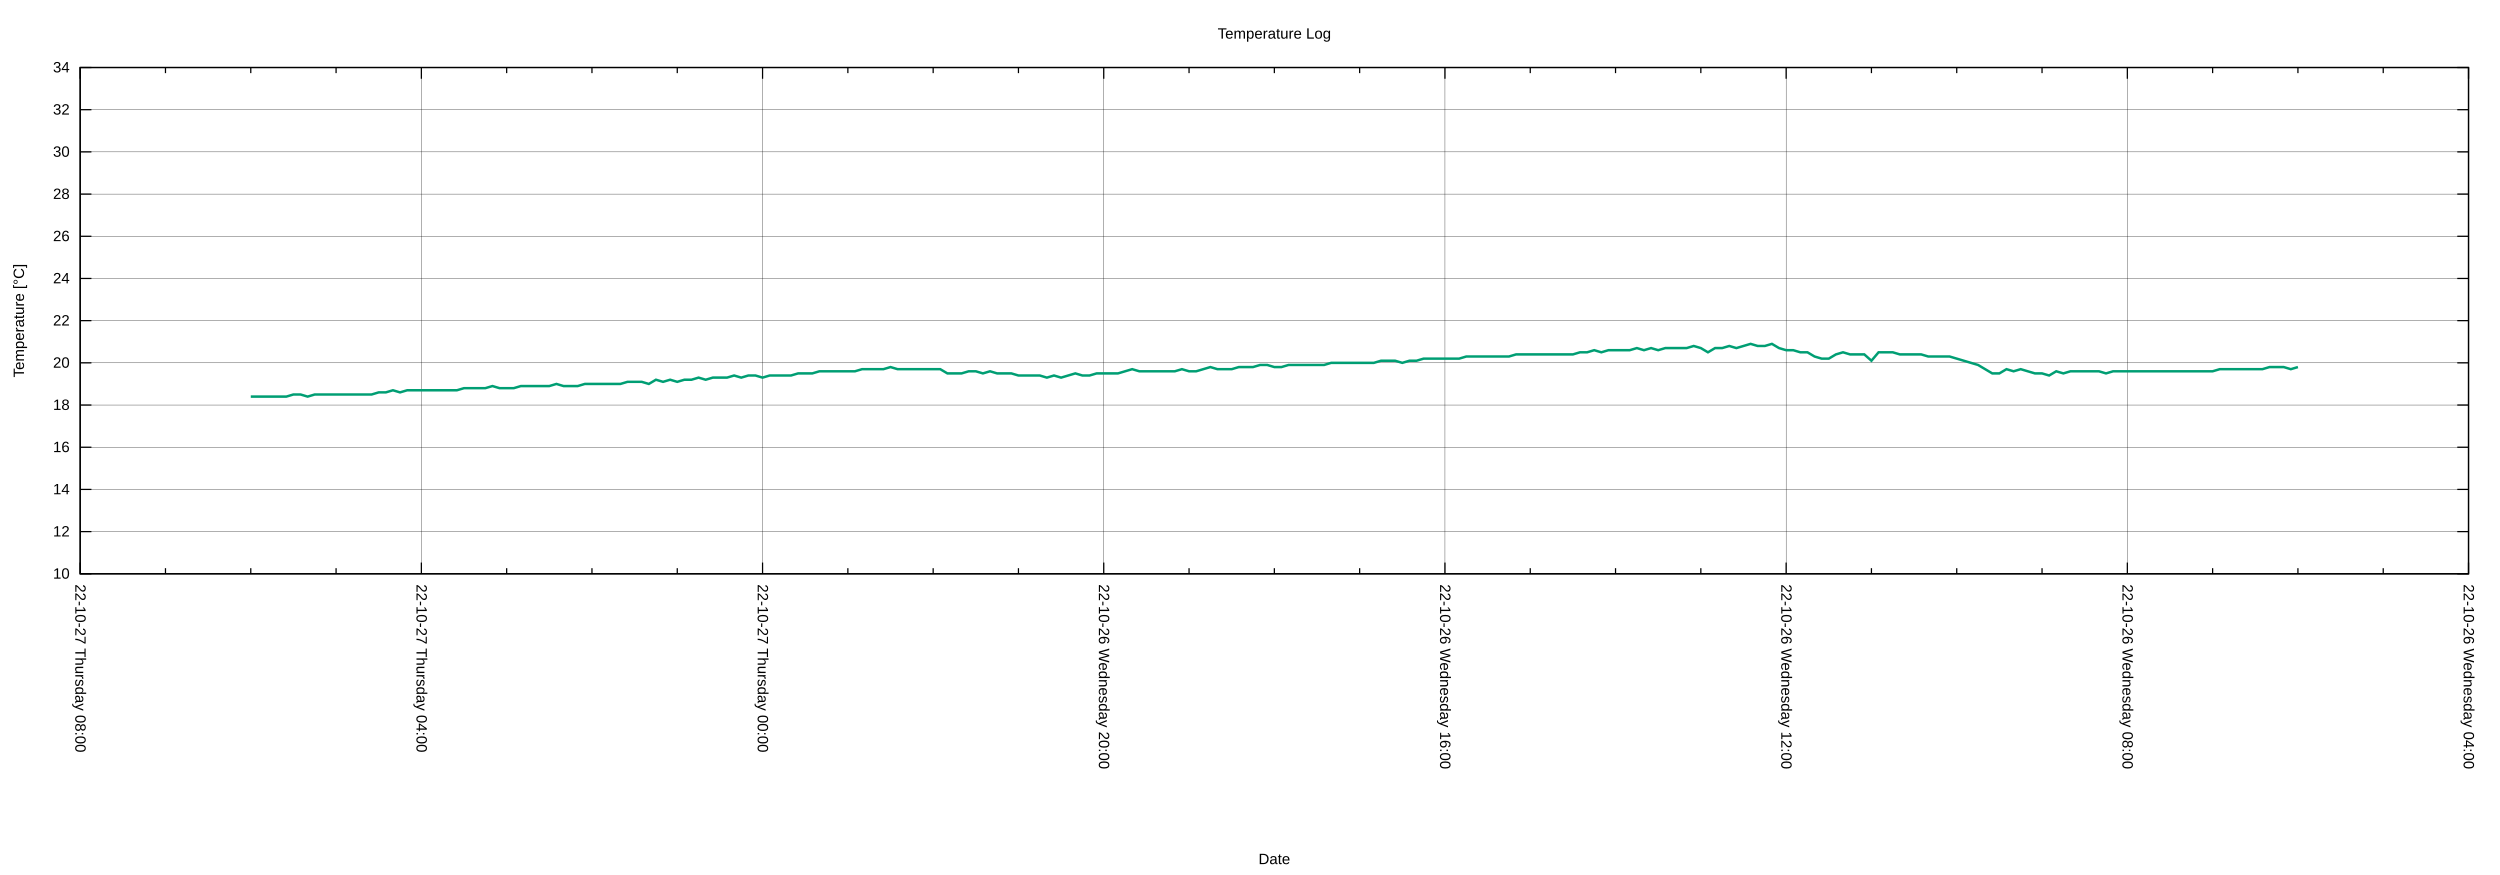
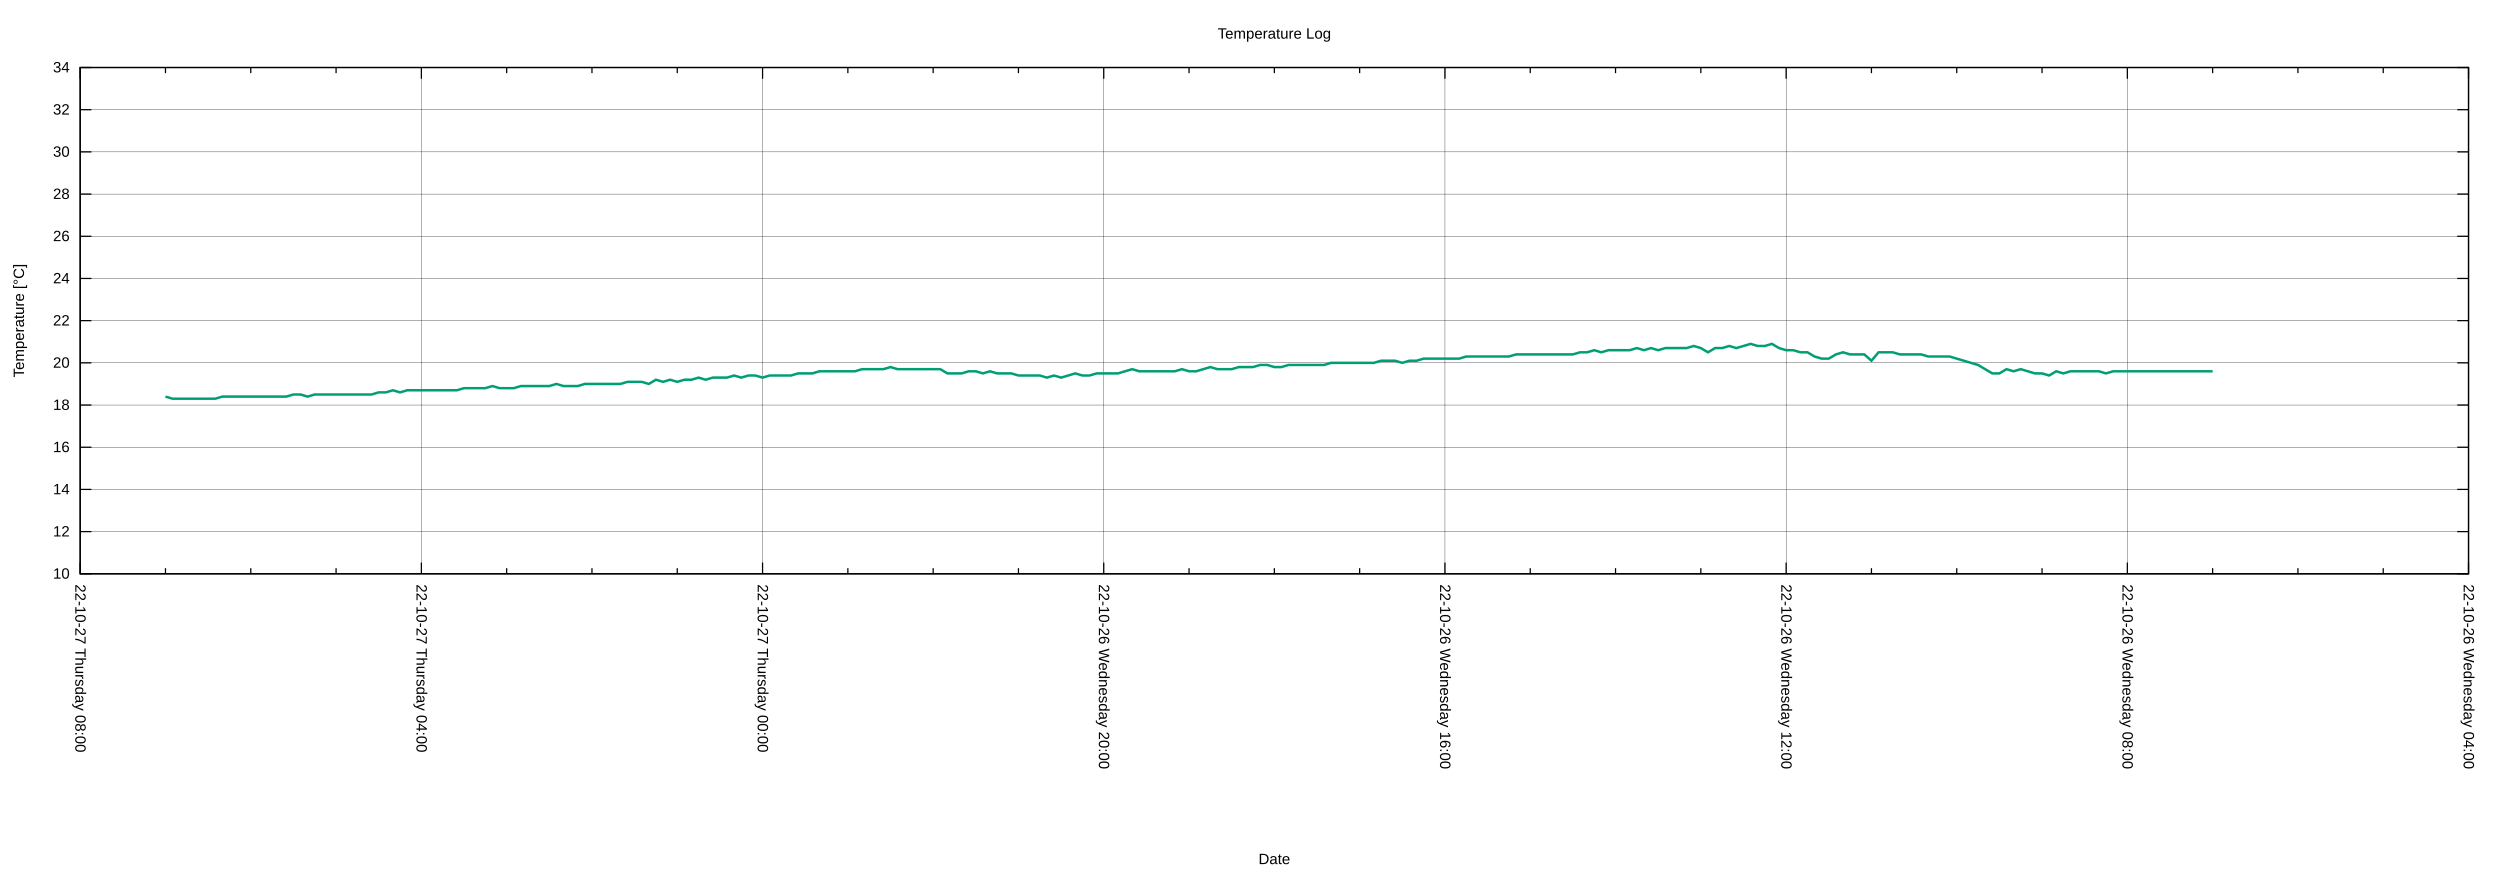
<svg xmlns="http://www.w3.org/2000/svg" xmlns:xlink="http://www.w3.org/1999/xlink" width="2000" height="700" viewBox="0 0 2000 700">
  <g id="gnuplot_canvas">
    <rect x="0" y="0" width="2000" height="700" fill="none" />
    <defs>
      <circle id="gpDot" r="0.5" stroke-width="0.5" stroke="currentColor" />
      <path id="gpPt0" stroke-width="0.222" stroke="currentColor" d="M-1,0 h2 M0,-1 v2" />
      <path id="gpPt1" stroke-width="0.222" stroke="currentColor" d="M-1,-1 L1,1 M1,-1 L-1,1" />
      <path id="gpPt2" stroke-width="0.222" stroke="currentColor" d="M-1,0 L1,0 M0,-1 L0,1 M-1,-1 L1,1 M-1,1 L1,-1" />
      <rect id="gpPt3" stroke-width="0.222" stroke="currentColor" x="-1" y="-1" width="2" height="2" />
      <rect id="gpPt4" stroke-width="0.222" stroke="currentColor" fill="currentColor" x="-1" y="-1" width="2" height="2" />
      <circle id="gpPt5" stroke-width="0.222" stroke="currentColor" cx="0" cy="0" r="1" />
      <use xlink:href="#gpPt5" id="gpPt6" fill="currentColor" stroke="none" />
      <path id="gpPt7" stroke-width="0.222" stroke="currentColor" d="M0,-1.33 L-1.33,0.67 L1.33,0.67 z" />
      <use xlink:href="#gpPt7" id="gpPt8" fill="currentColor" stroke="none" />
      <use xlink:href="#gpPt7" id="gpPt9" stroke="currentColor" transform="rotate(180)" />
      <use xlink:href="#gpPt9" id="gpPt10" fill="currentColor" stroke="none" />
      <use xlink:href="#gpPt3" id="gpPt11" stroke="currentColor" transform="rotate(45)" />
      <use xlink:href="#gpPt11" id="gpPt12" fill="currentColor" stroke="none" />
      <path id="gpPt13" stroke-width="0.222" stroke="currentColor" d="M0,1.330 L1.265,0.411 L0.782,-1.067 L-0.782,-1.076 L-1.265,0.411 z" />
      <use xlink:href="#gpPt13" id="gpPt14" fill="currentColor" stroke="none" />
      <filter id="textbox" filterUnits="objectBoundingBox" x="0" y="0" height="1" width="1">
        <feFlood flood-color="white" flood-opacity="1" result="bgnd" />
        <feComposite in="SourceGraphic" in2="bgnd" operator="atop" />
      </filter>
      <filter id="greybox" filterUnits="objectBoundingBox" x="0" y="0" height="1" width="1">
        <feFlood flood-color="lightgrey" flood-opacity="1" result="grey" />
        <feComposite in="SourceGraphic" in2="grey" operator="atop" />
      </filter>
    </defs>
    <g fill="none" color="white" stroke="currentColor" stroke-width="1.00" stroke-linecap="butt" stroke-linejoin="miter">
</g>
    <g fill="none" color="black" stroke="currentColor" stroke-width="1.00" stroke-linecap="butt" stroke-linejoin="miter">
</g>
    <g fill="none" color="black" stroke="black" stroke-width="0.25" stroke-linecap="butt" stroke-linejoin="miter">
</g>
    <g fill="none" color="black" stroke="currentColor" stroke-width="0.25" stroke-linecap="butt" stroke-linejoin="miter">
      <path stroke="black" class="gridline" d="M64.14,459.04 L1974.82,459.04  " />
    </g>
    <g fill="none" color="black" stroke="black" stroke-width="1.00" stroke-linecap="butt" stroke-linejoin="miter">
</g>
    <g fill="none" color="black" stroke="currentColor" stroke-width="1.00" stroke-linecap="butt" stroke-linejoin="miter">
      <path stroke="black" d="M64.14,459.04 L73.14,459.04 M1974.82,459.04 L1965.82,459.04  " />
      <g transform="translate(55.75,462.94)" stroke="none" fill="black" font-family="Arial" font-size="12.00" text-anchor="end">
        <text>
          <tspan font-family="Arial"> 10</tspan>
        </text>
      </g>
    </g>
    <g fill="none" color="black" stroke="currentColor" stroke-width="1.00" stroke-linecap="butt" stroke-linejoin="miter">
</g>
    <g fill="none" color="black" stroke="black" stroke-width="0.25" stroke-linecap="butt" stroke-linejoin="miter">
</g>
    <g fill="none" color="black" stroke="currentColor" stroke-width="0.25" stroke-linecap="butt" stroke-linejoin="miter">
      <path stroke="black" class="gridline" d="M64.14,425.29 L1974.82,425.29  " />
    </g>
    <g fill="none" color="black" stroke="black" stroke-width="1.00" stroke-linecap="butt" stroke-linejoin="miter">
</g>
    <g fill="none" color="black" stroke="currentColor" stroke-width="1.00" stroke-linecap="butt" stroke-linejoin="miter">
      <path stroke="black" d="M64.14,425.29 L73.14,425.29 M1974.82,425.29 L1965.82,425.29  " />
      <g transform="translate(55.75,429.19)" stroke="none" fill="black" font-family="Arial" font-size="12.00" text-anchor="end">
        <text>
          <tspan font-family="Arial"> 12</tspan>
        </text>
      </g>
    </g>
    <g fill="none" color="black" stroke="currentColor" stroke-width="1.00" stroke-linecap="butt" stroke-linejoin="miter">
</g>
    <g fill="none" color="black" stroke="black" stroke-width="0.25" stroke-linecap="butt" stroke-linejoin="miter">
</g>
    <g fill="none" color="black" stroke="currentColor" stroke-width="0.25" stroke-linecap="butt" stroke-linejoin="miter">
      <path stroke="black" class="gridline" d="M64.14,391.53 L1974.82,391.53  " />
    </g>
    <g fill="none" color="black" stroke="black" stroke-width="1.00" stroke-linecap="butt" stroke-linejoin="miter">
</g>
    <g fill="none" color="black" stroke="currentColor" stroke-width="1.00" stroke-linecap="butt" stroke-linejoin="miter">
      <path stroke="black" d="M64.14,391.53 L73.14,391.53 M1974.82,391.53 L1965.82,391.53  " />
      <g transform="translate(55.75,395.43)" stroke="none" fill="black" font-family="Arial" font-size="12.00" text-anchor="end">
        <text>
          <tspan font-family="Arial"> 14</tspan>
        </text>
      </g>
    </g>
    <g fill="none" color="black" stroke="currentColor" stroke-width="1.00" stroke-linecap="butt" stroke-linejoin="miter">
</g>
    <g fill="none" color="black" stroke="black" stroke-width="0.25" stroke-linecap="butt" stroke-linejoin="miter">
</g>
    <g fill="none" color="black" stroke="currentColor" stroke-width="0.25" stroke-linecap="butt" stroke-linejoin="miter">
      <path stroke="black" class="gridline" d="M64.14,357.78 L1974.82,357.78  " />
    </g>
    <g fill="none" color="black" stroke="black" stroke-width="1.00" stroke-linecap="butt" stroke-linejoin="miter">
</g>
    <g fill="none" color="black" stroke="currentColor" stroke-width="1.00" stroke-linecap="butt" stroke-linejoin="miter">
      <path stroke="black" d="M64.14,357.78 L73.14,357.78 M1974.82,357.78 L1965.82,357.78  " />
      <g transform="translate(55.75,361.68)" stroke="none" fill="black" font-family="Arial" font-size="12.00" text-anchor="end">
        <text>
          <tspan font-family="Arial"> 16</tspan>
        </text>
      </g>
    </g>
    <g fill="none" color="black" stroke="currentColor" stroke-width="1.00" stroke-linecap="butt" stroke-linejoin="miter">
</g>
    <g fill="none" color="black" stroke="black" stroke-width="0.25" stroke-linecap="butt" stroke-linejoin="miter">
</g>
    <g fill="none" color="black" stroke="currentColor" stroke-width="0.25" stroke-linecap="butt" stroke-linejoin="miter">
      <path stroke="black" class="gridline" d="M64.14,324.03 L1974.82,324.03  " />
    </g>
    <g fill="none" color="black" stroke="black" stroke-width="1.00" stroke-linecap="butt" stroke-linejoin="miter">
</g>
    <g fill="none" color="black" stroke="currentColor" stroke-width="1.00" stroke-linecap="butt" stroke-linejoin="miter">
      <path stroke="black" d="M64.14,324.03 L73.14,324.03 M1974.82,324.03 L1965.82,324.03  " />
      <g transform="translate(55.75,327.93)" stroke="none" fill="black" font-family="Arial" font-size="12.00" text-anchor="end">
        <text>
          <tspan font-family="Arial"> 18</tspan>
        </text>
      </g>
    </g>
    <g fill="none" color="black" stroke="currentColor" stroke-width="1.00" stroke-linecap="butt" stroke-linejoin="miter">
</g>
    <g fill="none" color="black" stroke="black" stroke-width="0.25" stroke-linecap="butt" stroke-linejoin="miter">
</g>
    <g fill="none" color="black" stroke="currentColor" stroke-width="0.25" stroke-linecap="butt" stroke-linejoin="miter">
      <path stroke="black" class="gridline" d="M64.14,290.28 L1974.82,290.28  " />
    </g>
    <g fill="none" color="black" stroke="black" stroke-width="1.00" stroke-linecap="butt" stroke-linejoin="miter">
</g>
    <g fill="none" color="black" stroke="currentColor" stroke-width="1.00" stroke-linecap="butt" stroke-linejoin="miter">
      <path stroke="black" d="M64.14,290.28 L73.14,290.28 M1974.82,290.28 L1965.82,290.28  " />
      <g transform="translate(55.75,294.18)" stroke="none" fill="black" font-family="Arial" font-size="12.00" text-anchor="end">
        <text>
          <tspan font-family="Arial"> 20</tspan>
        </text>
      </g>
    </g>
    <g fill="none" color="black" stroke="currentColor" stroke-width="1.00" stroke-linecap="butt" stroke-linejoin="miter">
</g>
    <g fill="none" color="black" stroke="black" stroke-width="0.25" stroke-linecap="butt" stroke-linejoin="miter">
</g>
    <g fill="none" color="black" stroke="currentColor" stroke-width="0.25" stroke-linecap="butt" stroke-linejoin="miter">
      <path stroke="black" class="gridline" d="M64.14,256.52 L1974.82,256.52  " />
    </g>
    <g fill="none" color="black" stroke="black" stroke-width="1.00" stroke-linecap="butt" stroke-linejoin="miter">
</g>
    <g fill="none" color="black" stroke="currentColor" stroke-width="1.00" stroke-linecap="butt" stroke-linejoin="miter">
      <path stroke="black" d="M64.14,256.52 L73.14,256.52 M1974.82,256.52 L1965.82,256.52  " />
      <g transform="translate(55.75,260.42)" stroke="none" fill="black" font-family="Arial" font-size="12.00" text-anchor="end">
        <text>
          <tspan font-family="Arial"> 22</tspan>
        </text>
      </g>
    </g>
    <g fill="none" color="black" stroke="currentColor" stroke-width="1.00" stroke-linecap="butt" stroke-linejoin="miter">
</g>
    <g fill="none" color="black" stroke="black" stroke-width="0.25" stroke-linecap="butt" stroke-linejoin="miter">
</g>
    <g fill="none" color="black" stroke="currentColor" stroke-width="0.25" stroke-linecap="butt" stroke-linejoin="miter">
      <path stroke="black" class="gridline" d="M64.14,222.77 L1974.82,222.77  " />
    </g>
    <g fill="none" color="black" stroke="black" stroke-width="1.00" stroke-linecap="butt" stroke-linejoin="miter">
</g>
    <g fill="none" color="black" stroke="currentColor" stroke-width="1.00" stroke-linecap="butt" stroke-linejoin="miter">
      <path stroke="black" d="M64.14,222.77 L73.14,222.77 M1974.82,222.77 L1965.82,222.77  " />
      <g transform="translate(55.75,226.67)" stroke="none" fill="black" font-family="Arial" font-size="12.00" text-anchor="end">
        <text>
          <tspan font-family="Arial"> 24</tspan>
        </text>
      </g>
    </g>
    <g fill="none" color="black" stroke="currentColor" stroke-width="1.00" stroke-linecap="butt" stroke-linejoin="miter">
</g>
    <g fill="none" color="black" stroke="black" stroke-width="0.25" stroke-linecap="butt" stroke-linejoin="miter">
</g>
    <g fill="none" color="black" stroke="currentColor" stroke-width="0.25" stroke-linecap="butt" stroke-linejoin="miter">
      <path stroke="black" class="gridline" d="M64.14,189.02 L1974.82,189.02  " />
    </g>
    <g fill="none" color="black" stroke="black" stroke-width="1.00" stroke-linecap="butt" stroke-linejoin="miter">
</g>
    <g fill="none" color="black" stroke="currentColor" stroke-width="1.00" stroke-linecap="butt" stroke-linejoin="miter">
      <path stroke="black" d="M64.14,189.02 L73.14,189.02 M1974.82,189.02 L1965.82,189.02  " />
      <g transform="translate(55.75,192.92)" stroke="none" fill="black" font-family="Arial" font-size="12.00" text-anchor="end">
        <text>
          <tspan font-family="Arial"> 26</tspan>
        </text>
      </g>
    </g>
    <g fill="none" color="black" stroke="currentColor" stroke-width="1.00" stroke-linecap="butt" stroke-linejoin="miter">
</g>
    <g fill="none" color="black" stroke="black" stroke-width="0.25" stroke-linecap="butt" stroke-linejoin="miter">
</g>
    <g fill="none" color="black" stroke="currentColor" stroke-width="0.25" stroke-linecap="butt" stroke-linejoin="miter">
      <path stroke="black" class="gridline" d="M64.14,155.27 L1974.82,155.27  " />
    </g>
    <g fill="none" color="black" stroke="black" stroke-width="1.00" stroke-linecap="butt" stroke-linejoin="miter">
</g>
    <g fill="none" color="black" stroke="currentColor" stroke-width="1.00" stroke-linecap="butt" stroke-linejoin="miter">
      <path stroke="black" d="M64.14,155.27 L73.14,155.27 M1974.82,155.27 L1965.82,155.27  " />
      <g transform="translate(55.75,159.17)" stroke="none" fill="black" font-family="Arial" font-size="12.00" text-anchor="end">
        <text>
          <tspan font-family="Arial"> 28</tspan>
        </text>
      </g>
    </g>
    <g fill="none" color="black" stroke="currentColor" stroke-width="1.00" stroke-linecap="butt" stroke-linejoin="miter">
</g>
    <g fill="none" color="black" stroke="black" stroke-width="0.25" stroke-linecap="butt" stroke-linejoin="miter">
</g>
    <g fill="none" color="black" stroke="currentColor" stroke-width="0.25" stroke-linecap="butt" stroke-linejoin="miter">
      <path stroke="black" class="gridline" d="M64.14,121.51 L1974.82,121.51  " />
    </g>
    <g fill="none" color="black" stroke="black" stroke-width="1.00" stroke-linecap="butt" stroke-linejoin="miter">
</g>
    <g fill="none" color="black" stroke="currentColor" stroke-width="1.00" stroke-linecap="butt" stroke-linejoin="miter">
      <path stroke="black" d="M64.14,121.51 L73.14,121.51 M1974.82,121.51 L1965.82,121.51  " />
      <g transform="translate(55.75,125.41)" stroke="none" fill="black" font-family="Arial" font-size="12.00" text-anchor="end">
        <text>
          <tspan font-family="Arial"> 30</tspan>
        </text>
      </g>
    </g>
    <g fill="none" color="black" stroke="currentColor" stroke-width="1.00" stroke-linecap="butt" stroke-linejoin="miter">
</g>
    <g fill="none" color="black" stroke="black" stroke-width="0.25" stroke-linecap="butt" stroke-linejoin="miter">
</g>
    <g fill="none" color="black" stroke="currentColor" stroke-width="0.25" stroke-linecap="butt" stroke-linejoin="miter">
      <path stroke="black" class="gridline" d="M64.14,87.76 L1974.82,87.76  " />
    </g>
    <g fill="none" color="black" stroke="black" stroke-width="1.00" stroke-linecap="butt" stroke-linejoin="miter">
</g>
    <g fill="none" color="black" stroke="currentColor" stroke-width="1.00" stroke-linecap="butt" stroke-linejoin="miter">
      <path stroke="black" d="M64.14,87.76 L73.14,87.76 M1974.82,87.76 L1965.82,87.76  " />
      <g transform="translate(55.75,91.66)" stroke="none" fill="black" font-family="Arial" font-size="12.00" text-anchor="end">
        <text>
          <tspan font-family="Arial"> 32</tspan>
        </text>
      </g>
    </g>
    <g fill="none" color="black" stroke="currentColor" stroke-width="1.00" stroke-linecap="butt" stroke-linejoin="miter">
</g>
    <g fill="none" color="black" stroke="black" stroke-width="0.25" stroke-linecap="butt" stroke-linejoin="miter">
</g>
    <g fill="none" color="black" stroke="currentColor" stroke-width="0.25" stroke-linecap="butt" stroke-linejoin="miter">
      <path stroke="black" class="gridline" d="M64.14,54.01 L1974.82,54.01  " />
    </g>
    <g fill="none" color="black" stroke="black" stroke-width="1.00" stroke-linecap="butt" stroke-linejoin="miter">
</g>
    <g fill="none" color="black" stroke="currentColor" stroke-width="1.00" stroke-linecap="butt" stroke-linejoin="miter">
      <path stroke="black" d="M64.14,54.01 L73.14,54.01 M1974.82,54.01 L1965.82,54.01  " />
      <g transform="translate(55.75,57.91)" stroke="none" fill="black" font-family="Arial" font-size="12.00" text-anchor="end">
        <text>
          <tspan font-family="Arial"> 34</tspan>
        </text>
      </g>
    </g>
    <g fill="none" color="black" stroke="currentColor" stroke-width="1.00" stroke-linecap="butt" stroke-linejoin="miter">
</g>
    <g fill="none" color="black" stroke="black" stroke-width="0.25" stroke-linecap="butt" stroke-linejoin="miter">
</g>
    <g fill="none" color="black" stroke="currentColor" stroke-width="0.25" stroke-linecap="butt" stroke-linejoin="miter">
      <path stroke="black" class="gridline" d="M1974.82,459.04 L1974.82,54.01  " />
    </g>
    <g fill="none" color="black" stroke="black" stroke-width="1.00" stroke-linecap="butt" stroke-linejoin="miter">
</g>
    <g fill="none" color="black" stroke="currentColor" stroke-width="1.00" stroke-linecap="butt" stroke-linejoin="miter">
      <path stroke="black" d="M1974.82,459.04 L1974.82,450.04 M1974.82,54.01 L1974.82,63.01  " />
      <g transform="translate(1970.92,467.43) rotate(90)" stroke="none" fill="black" font-family="Arial" font-size="12.00" text-anchor="start">
        <text>
          <tspan font-family="Arial">22-10-26 Wednesday 04:00</tspan>
        </text>
      </g>
    </g>
    <g fill="none" color="black" stroke="currentColor" stroke-width="1.00" stroke-linecap="butt" stroke-linejoin="miter">
      <path stroke="black" d="M1906.58,459.04 L1906.58,454.54 M1906.58,54.01 L1906.58,58.51 M1838.34,459.04 L1838.34,454.54 M1838.34,54.01 L1838.34,58.51   M1770.10,459.04 L1770.10,454.54 M1770.10,54.01 L1770.10,58.51  " />
    </g>
    <g fill="none" color="black" stroke="black" stroke-width="0.25" stroke-linecap="butt" stroke-linejoin="miter">
</g>
    <g fill="none" color="black" stroke="currentColor" stroke-width="0.25" stroke-linecap="butt" stroke-linejoin="miter">
      <path stroke="black" class="gridline" d="M1701.87,459.04 L1701.87,54.01  " />
    </g>
    <g fill="none" color="black" stroke="black" stroke-width="1.00" stroke-linecap="butt" stroke-linejoin="miter">
</g>
    <g fill="none" color="black" stroke="currentColor" stroke-width="1.00" stroke-linecap="butt" stroke-linejoin="miter">
      <path stroke="black" d="M1701.87,459.04 L1701.87,450.04 M1701.87,54.01 L1701.87,63.01  " />
      <g transform="translate(1697.97,467.43) rotate(90)" stroke="none" fill="black" font-family="Arial" font-size="12.00" text-anchor="start">
        <text>
          <tspan font-family="Arial">22-10-26 Wednesday 08:00</tspan>
        </text>
      </g>
    </g>
    <g fill="none" color="black" stroke="currentColor" stroke-width="1.00" stroke-linecap="butt" stroke-linejoin="miter">
      <path stroke="black" d="M1633.63,459.04 L1633.63,454.54 M1633.63,54.01 L1633.63,58.51 M1565.39,459.04 L1565.39,454.54 M1565.39,54.01 L1565.39,58.51   M1497.15,459.04 L1497.15,454.54 M1497.15,54.01 L1497.15,58.51  " />
    </g>
    <g fill="none" color="black" stroke="black" stroke-width="0.25" stroke-linecap="butt" stroke-linejoin="miter">
</g>
    <g fill="none" color="black" stroke="currentColor" stroke-width="0.25" stroke-linecap="butt" stroke-linejoin="miter">
      <path stroke="black" class="gridline" d="M1428.91,459.04 L1428.91,54.01  " />
    </g>
    <g fill="none" color="black" stroke="black" stroke-width="1.00" stroke-linecap="butt" stroke-linejoin="miter">
</g>
    <g fill="none" color="black" stroke="currentColor" stroke-width="1.00" stroke-linecap="butt" stroke-linejoin="miter">
      <path stroke="black" d="M1428.91,459.04 L1428.91,450.04 M1428.91,54.01 L1428.91,63.01  " />
      <g transform="translate(1425.01,467.43) rotate(90)" stroke="none" fill="black" font-family="Arial" font-size="12.00" text-anchor="start">
        <text>
          <tspan font-family="Arial">22-10-26 Wednesday 12:00</tspan>
        </text>
      </g>
    </g>
    <g fill="none" color="black" stroke="currentColor" stroke-width="1.00" stroke-linecap="butt" stroke-linejoin="miter">
      <path stroke="black" d="M1360.67,459.04 L1360.67,454.54 M1360.67,54.01 L1360.67,58.51 M1292.43,459.04 L1292.43,454.54 M1292.43,54.01 L1292.43,58.51   M1224.20,459.04 L1224.20,454.54 M1224.20,54.01 L1224.20,58.51  " />
    </g>
    <g fill="none" color="black" stroke="black" stroke-width="0.25" stroke-linecap="butt" stroke-linejoin="miter">
</g>
    <g fill="none" color="black" stroke="currentColor" stroke-width="0.25" stroke-linecap="butt" stroke-linejoin="miter">
      <path stroke="black" class="gridline" d="M1155.96,459.04 L1155.96,54.01  " />
    </g>
    <g fill="none" color="black" stroke="black" stroke-width="1.00" stroke-linecap="butt" stroke-linejoin="miter">
</g>
    <g fill="none" color="black" stroke="currentColor" stroke-width="1.00" stroke-linecap="butt" stroke-linejoin="miter">
      <path stroke="black" d="M1155.96,459.04 L1155.96,450.04 M1155.96,54.01 L1155.96,63.01  " />
      <g transform="translate(1152.06,467.43) rotate(90)" stroke="none" fill="black" font-family="Arial" font-size="12.00" text-anchor="start">
        <text>
          <tspan font-family="Arial">22-10-26 Wednesday 16:00</tspan>
        </text>
      </g>
    </g>
    <g fill="none" color="black" stroke="currentColor" stroke-width="1.00" stroke-linecap="butt" stroke-linejoin="miter">
      <path stroke="black" d="M1087.72,459.04 L1087.72,454.54 M1087.72,54.01 L1087.72,58.51 M1019.48,459.04 L1019.48,454.54 M1019.48,54.01 L1019.48,58.51   M951.24,459.04 L951.24,454.54 M951.24,54.01 L951.24,58.51  " />
    </g>
    <g fill="none" color="black" stroke="black" stroke-width="0.25" stroke-linecap="butt" stroke-linejoin="miter">
</g>
    <g fill="none" color="black" stroke="currentColor" stroke-width="0.25" stroke-linecap="butt" stroke-linejoin="miter">
      <path stroke="black" class="gridline" d="M883.00,459.04 L883.00,54.01  " />
    </g>
    <g fill="none" color="black" stroke="black" stroke-width="1.00" stroke-linecap="butt" stroke-linejoin="miter">
</g>
    <g fill="none" color="black" stroke="currentColor" stroke-width="1.00" stroke-linecap="butt" stroke-linejoin="miter">
      <path stroke="black" d="M883.00,459.04 L883.00,450.04 M883.00,54.01 L883.00,63.01  " />
      <g transform="translate(879.10,467.43) rotate(90)" stroke="none" fill="black" font-family="Arial" font-size="12.00" text-anchor="start">
        <text>
          <tspan font-family="Arial">22-10-26 Wednesday 20:00</tspan>
        </text>
      </g>
    </g>
    <g fill="none" color="black" stroke="currentColor" stroke-width="1.00" stroke-linecap="butt" stroke-linejoin="miter">
      <path stroke="black" d="M814.76,459.04 L814.76,454.54 M814.76,54.01 L814.76,58.51 M746.53,459.04 L746.53,454.54 M746.53,54.01 L746.53,58.51   M678.29,459.04 L678.29,454.54 M678.29,54.01 L678.29,58.51  " />
    </g>
    <g fill="none" color="black" stroke="black" stroke-width="0.25" stroke-linecap="butt" stroke-linejoin="miter">
</g>
    <g fill="none" color="black" stroke="currentColor" stroke-width="0.25" stroke-linecap="butt" stroke-linejoin="miter">
      <path stroke="black" class="gridline" d="M610.05,459.04 L610.05,54.01  " />
    </g>
    <g fill="none" color="black" stroke="black" stroke-width="1.00" stroke-linecap="butt" stroke-linejoin="miter">
</g>
    <g fill="none" color="black" stroke="currentColor" stroke-width="1.00" stroke-linecap="butt" stroke-linejoin="miter">
      <path stroke="black" d="M610.05,459.04 L610.05,450.04 M610.05,54.01 L610.05,63.01  " />
      <g transform="translate(606.15,467.43) rotate(90)" stroke="none" fill="black" font-family="Arial" font-size="12.00" text-anchor="start">
        <text>
          <tspan font-family="Arial">22-10-27 Thursday 00:00</tspan>
        </text>
      </g>
    </g>
    <g fill="none" color="black" stroke="currentColor" stroke-width="1.00" stroke-linecap="butt" stroke-linejoin="miter">
      <path stroke="black" d="M541.81,459.04 L541.81,454.54 M541.81,54.01 L541.81,58.51 M473.57,459.04 L473.57,454.54 M473.57,54.01 L473.57,58.51   M405.33,459.04 L405.33,454.54 M405.33,54.01 L405.33,58.51  " />
    </g>
    <g fill="none" color="black" stroke="black" stroke-width="0.25" stroke-linecap="butt" stroke-linejoin="miter">
</g>
    <g fill="none" color="black" stroke="currentColor" stroke-width="0.25" stroke-linecap="butt" stroke-linejoin="miter">
      <path stroke="black" class="gridline" d="M337.09,459.04 L337.09,54.01  " />
    </g>
    <g fill="none" color="black" stroke="black" stroke-width="1.00" stroke-linecap="butt" stroke-linejoin="miter">
</g>
    <g fill="none" color="black" stroke="currentColor" stroke-width="1.00" stroke-linecap="butt" stroke-linejoin="miter">
      <path stroke="black" d="M337.09,459.04 L337.09,450.04 M337.09,54.01 L337.09,63.01  " />
      <g transform="translate(333.19,467.43) rotate(90)" stroke="none" fill="black" font-family="Arial" font-size="12.00" text-anchor="start">
        <text>
          <tspan font-family="Arial">22-10-27 Thursday 04:00</tspan>
        </text>
      </g>
    </g>
    <g fill="none" color="black" stroke="currentColor" stroke-width="1.00" stroke-linecap="butt" stroke-linejoin="miter">
      <path stroke="black" d="M268.86,459.04 L268.86,454.54 M268.86,54.01 L268.86,58.51 M200.62,459.04 L200.62,454.54 M200.62,54.01 L200.62,58.51   M132.38,459.04 L132.38,454.54 M132.38,54.01 L132.38,58.51  " />
    </g>
    <g fill="none" color="black" stroke="black" stroke-width="0.25" stroke-linecap="butt" stroke-linejoin="miter">
</g>
    <g fill="none" color="black" stroke="currentColor" stroke-width="0.25" stroke-linecap="butt" stroke-linejoin="miter">
      <path stroke="black" class="gridline" d="M64.14,459.04 L64.14,54.01  " />
    </g>
    <g fill="none" color="black" stroke="black" stroke-width="1.00" stroke-linecap="butt" stroke-linejoin="miter">
</g>
    <g fill="none" color="black" stroke="currentColor" stroke-width="1.00" stroke-linecap="butt" stroke-linejoin="miter">
      <path stroke="black" d="M64.14,459.04 L64.14,450.04 M64.14,54.01 L64.14,63.01  " />
      <g transform="translate(60.24,467.43) rotate(90)" stroke="none" fill="black" font-family="Arial" font-size="12.00" text-anchor="start">
        <text>
          <tspan font-family="Arial">22-10-27 Thursday 08:00</tspan>
        </text>
      </g>
    </g>
    <g fill="none" color="black" stroke="currentColor" stroke-width="1.00" stroke-linecap="butt" stroke-linejoin="miter">
</g>
    <g fill="none" color="black" stroke="currentColor" stroke-width="1.00" stroke-linecap="butt" stroke-linejoin="miter">
      <path stroke="black" d="M64.14,54.01 L64.14,459.04 L1974.82,459.04 L1974.82,54.01 L64.14,54.01 Z  " />
    </g>
    <g fill="none" color="black" stroke="currentColor" stroke-width="1.00" stroke-linecap="butt" stroke-linejoin="miter">
      <g transform="translate(19.18,256.53) rotate(270)" stroke="none" fill="black" font-family="Arial" font-size="12.00" text-anchor="middle">
        <text>
          <tspan font-family="Arial">Temperature [°C]</tspan>
        </text>
      </g>
    </g>
    <g fill="none" color="black" stroke="currentColor" stroke-width="1.00" stroke-linecap="butt" stroke-linejoin="miter">
      <g transform="translate(1019.48,691.30)" stroke="none" fill="black" font-family="Arial" font-size="12.00" text-anchor="middle">
        <text>
          <tspan font-family="Arial">Date</tspan>
        </text>
      </g>
    </g>
    <g fill="none" color="black" stroke="currentColor" stroke-width="1.00" stroke-linecap="butt" stroke-linejoin="miter">
</g>
    <g id="gnuplot_plot_1">
      <g fill="none" color="white" stroke="currentColor" stroke-width="2.00" stroke-linecap="butt" stroke-linejoin="miter">
</g>
      <g fill="none" color="black" stroke="currentColor" stroke-width="2.00" stroke-linecap="butt" stroke-linejoin="miter">
-         <path stroke="rgb(  0, 158, 115)" d="M200.62,317.28 L206.30,317.28 L211.99,317.28 L217.68,317.28 L223.36,317.28 L229.05,317.28 L234.74,315.59 L240.42,315.59   L246.11,317.28 L251.80,315.59 L257.48,315.59 L263.17,315.59 L268.86,315.59 L274.54,315.59 L280.23,315.59 L285.92,315.59   L291.60,315.59 L297.29,315.59 L302.98,313.90 L308.66,313.90 L314.35,312.22 L320.03,313.90 L325.72,312.22 L331.41,312.22   L337.09,312.22 L342.78,312.22 L348.47,312.22 L354.15,312.22 L359.84,312.22 L365.53,312.22 L371.21,310.53 L376.90,310.53   L382.59,310.53 L388.27,310.53 L393.96,308.84 L399.65,310.53 L405.33,310.53 L411.02,310.53 L416.71,308.84 L422.39,308.84   L428.08,308.84 L433.77,308.84 L439.45,308.84 L445.14,307.15 L450.83,308.84 L456.51,308.84 L462.20,308.84 L467.88,307.15   L473.57,307.15 L479.26,307.15 L484.94,307.15 L490.63,307.15 L496.32,307.15 L502.00,305.47 L507.69,305.47 L513.38,305.47   L519.06,307.15 L524.75,303.78 L530.44,305.47 L536.12,303.78 L541.81,305.47 L547.50,303.78 L553.18,303.78 L558.87,302.09   L564.56,303.78 L570.24,302.09 L575.93,302.09 L581.62,302.09 L587.30,300.40 L592.99,302.09 L598.68,300.40 L604.36,300.40   L610.05,302.09 L615.74,300.40 L621.42,300.40 L627.11,300.40 L632.79,300.40 L638.48,298.72 L644.17,298.72 L649.85,298.72   L655.54,297.03 L661.23,297.03 L666.91,297.03 L672.60,297.03 L678.29,297.03 L683.97,297.03 L689.66,295.34 L695.35,295.34   L701.03,295.34 L706.72,295.34 L712.41,293.65 L718.09,295.34 L723.78,295.34 L729.47,295.34 L735.15,295.34 L740.84,295.34   L746.53,295.34 L752.21,295.34 L757.90,298.72 L763.59,298.72 L769.27,298.72 L774.96,297.03 L780.65,297.03 L786.33,298.72   L792.02,297.03 L797.70,298.72 L803.39,298.72 L809.08,298.72 L814.76,300.40 L820.45,300.40 L826.14,300.40 L831.82,300.40   L837.51,302.09 L843.20,300.40 L848.88,302.09 L854.57,300.40 L860.26,298.72 L865.94,300.40 L871.63,300.40 L877.32,298.72   L883.00,298.72 L888.69,298.72 L894.38,298.72 L900.06,297.03 L905.75,295.34 L911.44,297.03 L917.12,297.03 L922.81,297.03   L928.50,297.03 L934.18,297.03 L939.87,297.03 L945.55,295.34 L951.24,297.03 L956.93,297.03 L962.61,295.34 L968.30,293.65   L973.99,295.34 L979.67,295.34 L985.36,295.34 L991.05,293.65 L996.73,293.65 L1002.42,293.65 L1008.11,291.97 L1013.79,291.97   L1019.48,293.65 L1025.17,293.65 L1030.85,291.97 L1036.54,291.97 L1042.23,291.97 L1047.91,291.97 L1053.60,291.97 L1059.29,291.97   L1064.97,290.28 L1070.66,290.28 L1076.35,290.28 L1082.03,290.28 L1087.72,290.28 L1093.41,290.28 L1099.09,290.28 L1104.78,288.59   L1110.46,288.59 L1116.15,288.59 L1121.84,290.28 L1127.52,288.59 L1133.21,288.59 L1138.90,286.90 L1144.58,286.90 L1150.27,286.90   L1155.96,286.90 L1161.64,286.90 L1167.33,286.90 L1173.02,285.21 L1178.70,285.21 L1184.39,285.21 L1190.08,285.21 L1195.76,285.21   L1201.45,285.21 L1207.14,285.21 L1212.82,283.53 L1218.51,283.53 L1224.20,283.53 L1229.88,283.53 L1235.57,283.53 L1241.26,283.53   L1246.94,283.53 L1252.63,283.53 L1258.32,283.53 L1264.00,281.84 L1269.69,281.84 L1275.37,280.15 L1281.06,281.84 L1286.75,280.15   L1292.43,280.15 L1298.12,280.15 L1303.81,280.15 L1309.49,278.46 L1315.18,280.15 L1320.87,278.46 L1326.55,280.15 L1332.24,278.46   L1337.93,278.46 L1343.61,278.46 L1349.30,278.46 L1354.99,276.78 L1360.67,278.46 L1366.36,281.84 L1372.05,278.46 L1377.73,278.46   L1383.42,276.78 L1389.11,278.46 L1394.79,276.78 L1400.48,275.09 L1406.17,276.78 L1411.85,276.78 L1417.54,275.09 L1423.22,278.46   L1428.91,280.15 L1434.60,280.15 L1440.28,281.84 L1445.97,281.84 L1451.66,285.21 L1457.34,286.90 L1463.03,286.90 L1468.72,283.53   L1474.40,281.84 L1480.09,283.53 L1485.78,283.53 L1491.46,283.53 L1497.15,288.59 L1502.84,281.84 L1508.52,281.84 L1514.21,281.84   L1519.90,283.53 L1525.58,283.53 L1531.27,283.53 L1536.96,283.53 L1542.64,285.21 L1548.33,285.21 L1554.02,285.21 L1559.70,285.21   L1565.39,286.90 L1571.08,288.59 L1576.76,290.28 L1582.45,291.97 L1588.13,295.34 L1593.82,298.72 L1599.51,298.72 L1605.19,295.34   L1610.88,297.03 L1616.57,295.34 L1622.25,297.03 L1627.94,298.72 L1633.63,298.72 L1639.31,300.40 L1645.00,297.03 L1650.69,298.72   L1656.37,297.03 L1662.06,297.03 L1667.75,297.03 L1673.43,297.03 L1679.12,297.03 L1684.81,298.72 L1690.49,297.03 L1696.18,297.03   L1701.87,297.03 L1707.55,297.03 L1713.24,297.03 L1718.93,297.03 L1724.61,297.03 L1730.30,297.03 L1735.99,297.03 L1741.67,297.03   L1747.36,297.03 L1753.04,297.03 L1758.73,297.03 L1764.42,297.03 L1770.10,297.03 L1775.79,295.34 L1781.48,295.34 L1787.16,295.34   L1792.85,295.34 L1798.54,295.34 L1804.22,295.34 L1809.91,295.34 L1815.60,293.65 L1821.28,293.65 L1826.97,293.65 L1832.66,295.34   L1838.34,293.65  " />
+         <path stroke="rgb(  0, 158, 115)" d="M132.38,317.28 L138.07,318.97 L143.75,318.97 L149.44,318.97 L155.12,318.97 L160.81,318.97 L166.50,318.97 L172.18,318.97   L177.87,317.28 L183.56,317.28 L189.24,317.28 L194.93,317.28 L200.62,317.28 L206.30,317.28 L211.99,317.28 L217.68,317.28   L223.36,317.28 L229.05,317.28 L234.74,315.59 L240.42,315.59 L246.11,317.28 L251.80,315.59 L257.48,315.59 L263.17,315.59   L268.86,315.59 L274.54,315.59 L280.23,315.59 L285.92,315.59 L291.60,315.59 L297.29,315.59 L302.98,313.90 L308.66,313.90   L314.35,312.22 L320.03,313.90 L325.72,312.22 L331.41,312.22 L337.09,312.22 L342.78,312.22 L348.47,312.22 L354.15,312.22   L359.84,312.22 L365.53,312.22 L371.21,310.53 L376.90,310.53 L382.59,310.53 L388.27,310.53 L393.96,308.84 L399.65,310.53   L405.33,310.53 L411.02,310.53 L416.71,308.84 L422.39,308.84 L428.08,308.84 L433.77,308.84 L439.45,308.84 L445.14,307.15   L450.83,308.84 L456.51,308.84 L462.20,308.84 L467.88,307.15 L473.57,307.15 L479.26,307.15 L484.94,307.15 L490.63,307.15   L496.32,307.15 L502.00,305.47 L507.69,305.47 L513.38,305.47 L519.06,307.15 L524.75,303.78 L530.44,305.47 L536.12,303.78   L541.81,305.47 L547.50,303.78 L553.18,303.78 L558.87,302.09 L564.56,303.78 L570.24,302.09 L575.93,302.09 L581.62,302.09   L587.30,300.40 L592.99,302.09 L598.68,300.40 L604.36,300.40 L610.05,302.09 L615.74,300.40 L621.42,300.40 L627.11,300.40   L632.79,300.40 L638.48,298.72 L644.17,298.72 L649.85,298.72 L655.54,297.03 L661.23,297.03 L666.91,297.03 L672.60,297.03   L678.29,297.03 L683.97,297.03 L689.66,295.34 L695.35,295.34 L701.03,295.34 L706.72,295.34 L712.41,293.65 L718.09,295.34   L723.78,295.34 L729.47,295.34 L735.15,295.34 L740.84,295.34 L746.53,295.34 L752.21,295.34 L757.90,298.72 L763.59,298.72   L769.27,298.72 L774.96,297.03 L780.65,297.03 L786.33,298.72 L792.02,297.03 L797.70,298.72 L803.39,298.72 L809.08,298.72   L814.76,300.40 L820.45,300.40 L826.14,300.40 L831.82,300.40 L837.51,302.09 L843.20,300.40 L848.88,302.09 L854.57,300.40   L860.26,298.72 L865.94,300.40 L871.63,300.40 L877.32,298.72 L883.00,298.72 L888.69,298.72 L894.38,298.72 L900.06,297.03   L905.75,295.34 L911.44,297.03 L917.12,297.03 L922.81,297.03 L928.50,297.03 L934.18,297.03 L939.87,297.03 L945.55,295.34   L951.24,297.03 L956.93,297.03 L962.61,295.34 L968.30,293.65 L973.99,295.34 L979.67,295.34 L985.36,295.34 L991.05,293.65   L996.73,293.65 L1002.42,293.65 L1008.11,291.97 L1013.79,291.97 L1019.48,293.65 L1025.17,293.65 L1030.85,291.97 L1036.54,291.97   L1042.23,291.97 L1047.91,291.97 L1053.60,291.97 L1059.29,291.97 L1064.97,290.28 L1070.66,290.28 L1076.35,290.28 L1082.03,290.28   L1087.72,290.28 L1093.41,290.28 L1099.09,290.28 L1104.78,288.59 L1110.46,288.59 L1116.15,288.59 L1121.84,290.28 L1127.52,288.59   L1133.21,288.59 L1138.90,286.90 L1144.58,286.90 L1150.27,286.90 L1155.96,286.90 L1161.64,286.90 L1167.33,286.90 L1173.02,285.21   L1178.70,285.21 L1184.39,285.21 L1190.08,285.21 L1195.76,285.21 L1201.45,285.21 L1207.14,285.21 L1212.82,283.53 L1218.51,283.53   L1224.20,283.53 L1229.88,283.53 L1235.57,283.53 L1241.26,283.53 L1246.94,283.53 L1252.63,283.53 L1258.32,283.53 L1264.00,281.84   L1269.69,281.84 L1275.37,280.15 L1281.06,281.84 L1286.75,280.15 L1292.43,280.15 L1298.12,280.15 L1303.81,280.15 L1309.49,278.46   L1315.18,280.15 L1320.87,278.46 L1326.55,280.15 L1332.24,278.46 L1337.93,278.46 L1343.61,278.46 L1349.30,278.46 L1354.99,276.78   L1360.67,278.46 L1366.36,281.84 L1372.05,278.46 L1377.73,278.46 L1383.42,276.78 L1389.11,278.46 L1394.79,276.78 L1400.48,275.09   L1406.17,276.78 L1411.85,276.78 L1417.54,275.09 L1423.22,278.46 L1428.91,280.15 L1434.60,280.15 L1440.28,281.84 L1445.97,281.84   L1451.66,285.21 L1457.34,286.90 L1463.03,286.90 L1468.72,283.53 L1474.40,281.84 L1480.09,283.53 L1485.78,283.53 L1491.46,283.53   L1497.15,288.59 L1502.84,281.84 L1508.52,281.84 L1514.21,281.84 L1519.90,283.53 L1525.58,283.53 L1531.27,283.53 L1536.96,283.53   L1542.64,285.21 L1548.33,285.21 L1554.02,285.21 L1559.70,285.21 L1565.39,286.90 L1571.08,288.59 L1576.76,290.28 L1582.45,291.97   L1588.13,295.34 L1593.82,298.72 L1599.51,298.72 L1605.19,295.34 L1610.88,297.03 L1616.57,295.34 L1622.25,297.03 L1627.94,298.72   L1633.63,298.72 L1639.31,300.40 L1645.00,297.03 L1650.69,298.72 L1656.37,297.03 L1662.06,297.03 L1667.75,297.03 L1673.43,297.03   L1679.12,297.03 L1684.81,298.72 L1690.49,297.03 L1696.18,297.03 L1701.87,297.03 L1707.55,297.03 L1713.24,297.03 L1718.93,297.03   L1724.61,297.03 L1730.30,297.03 L1735.99,297.03 L1741.67,297.03 L1747.36,297.03 L1753.04,297.03 L1758.73,297.03 L1764.42,297.03   L1770.10,297.03  " />
      </g>
    </g>
    <g fill="none" color="black" stroke="currentColor" stroke-width="2.00" stroke-linecap="butt" stroke-linejoin="miter">
</g>
    <g fill="none" color="black" stroke="black" stroke-width="1.00" stroke-linecap="butt" stroke-linejoin="miter">
</g>
    <g fill="none" color="black" stroke="currentColor" stroke-width="1.00" stroke-linecap="butt" stroke-linejoin="miter">
      <path stroke="black" d="M64.14,54.01 L64.14,459.04 L1974.82,459.04 L1974.82,54.01 L64.14,54.01 Z  " />
    </g>
    <g fill="none" color="black" stroke="currentColor" stroke-width="1.00" stroke-linecap="butt" stroke-linejoin="miter">
      <g transform="translate(1019.48,30.91)" stroke="none" fill="black" font-family="Arial" font-size="12.00" text-anchor="middle">
        <text>
          <tspan font-family="Arial">Temperature Log</tspan>
        </text>
      </g>
    </g>
    <g fill="none" color="black" stroke="currentColor" stroke-width="1.00" stroke-linecap="butt" stroke-linejoin="miter">
</g>
  </g>
</svg>
